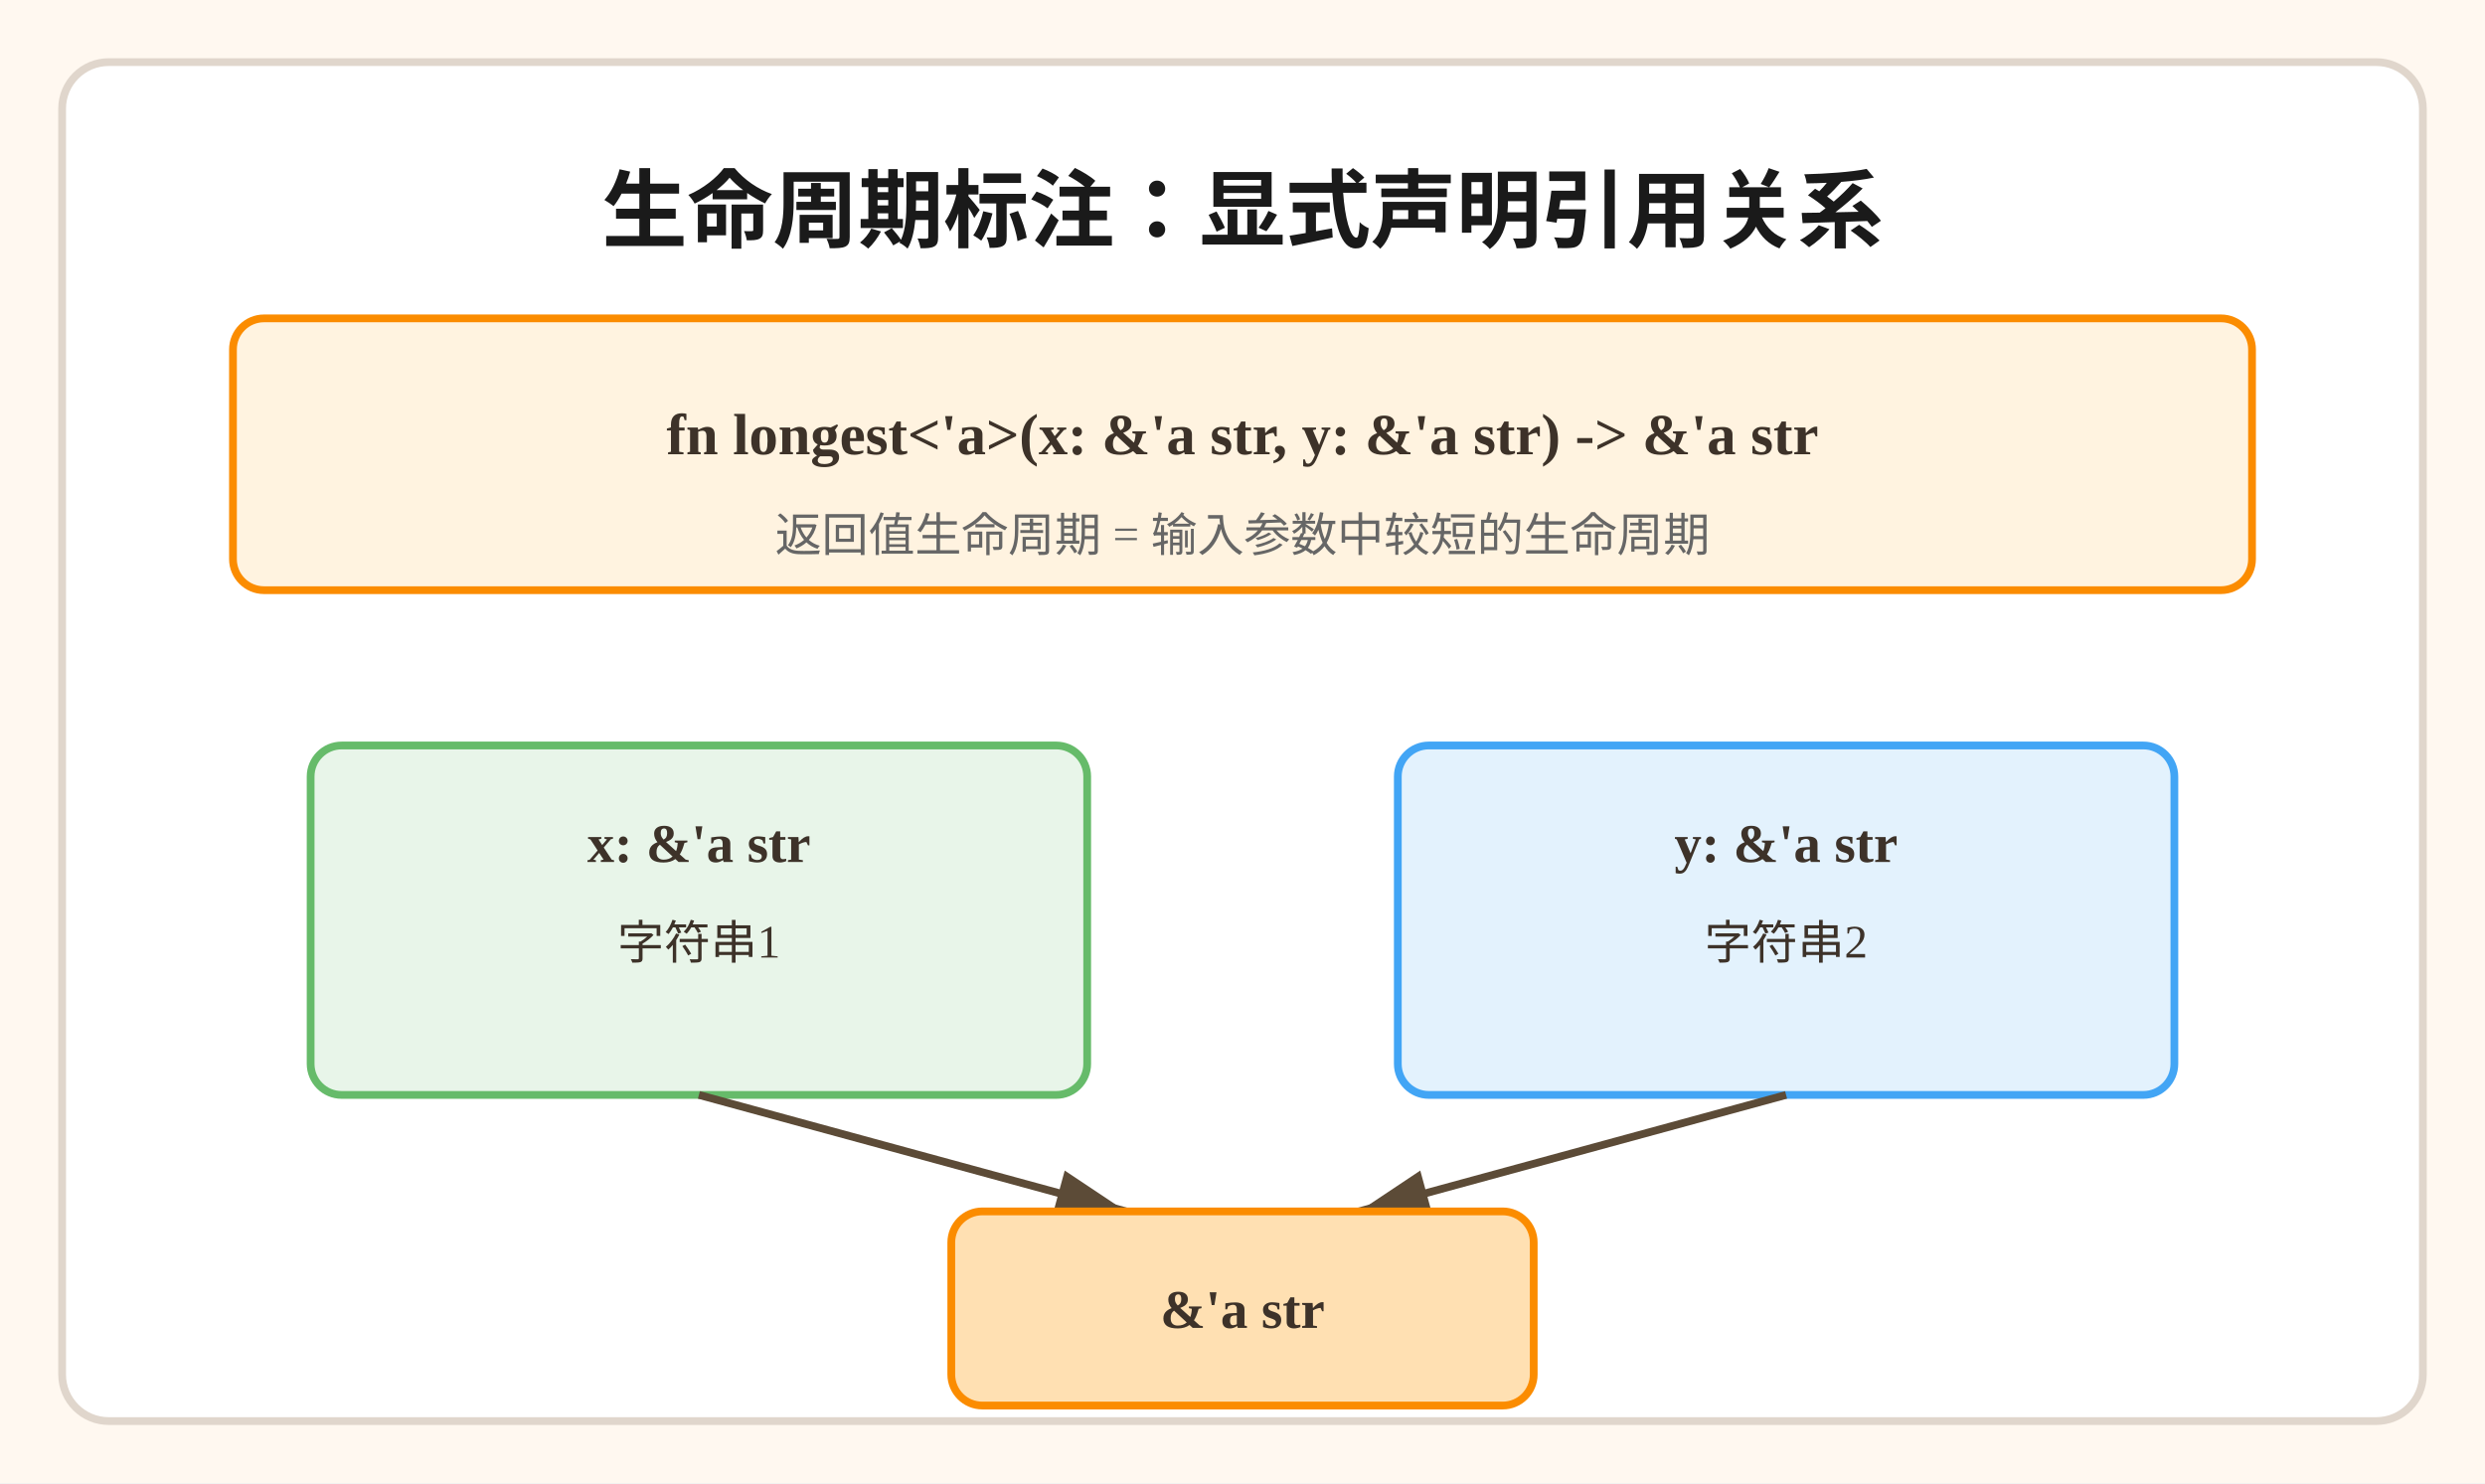
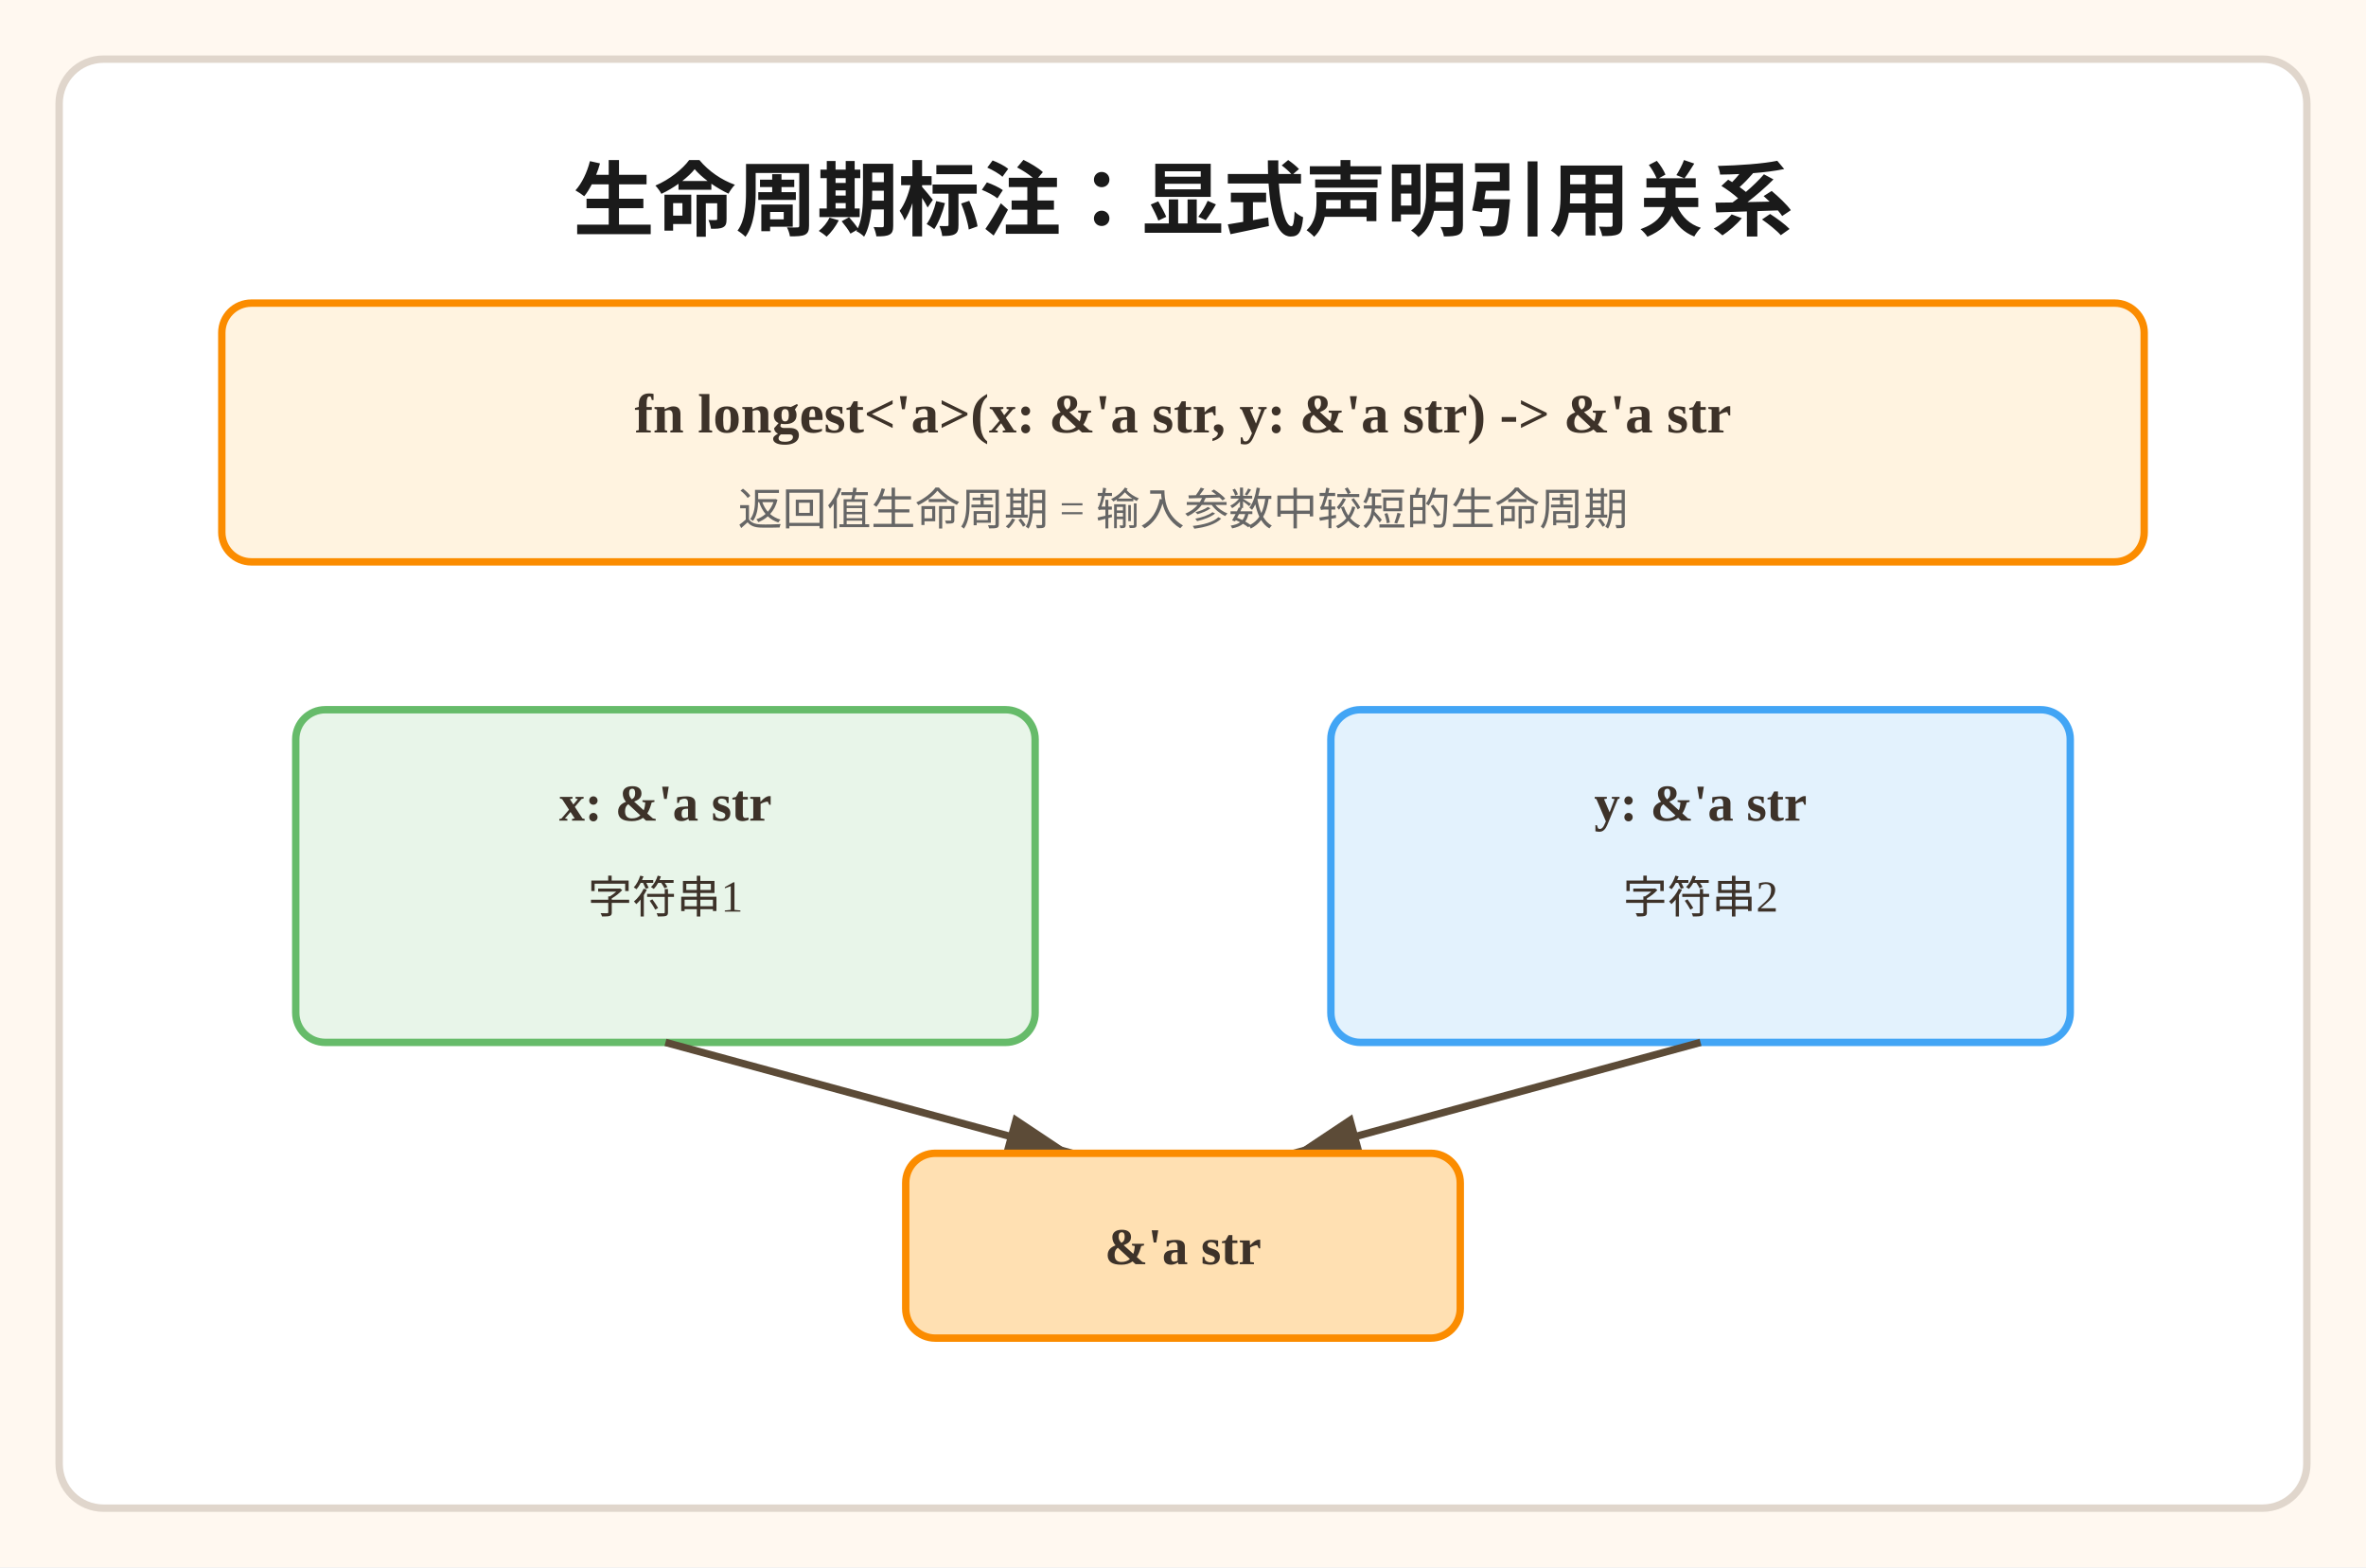
- <svg xmlns="http://www.w3.org/2000/svg" width="640" height="382" viewBox="0 0 640 382">
+ <svg xmlns="http://www.w3.org/2000/svg" width="640" height="424" viewBox="0 0 640 424">
  <defs>
    <style>
      .bg { fill: #fff8f0; }
      .card { fill: #ffffff; stroke: #e0d6cc; stroke-width: 2; }
      .title { font: bold 22px system-ui, -apple-system, sans-serif; fill: #1a1a1a; }
      .text { font: 15px system-ui, -apple-system, sans-serif; fill: #2a2a2a; }
      .code { font: 14px "SF Mono", Menlo, monospace; fill: #3a2a1a; }
      .label { font: 13px system-ui, -apple-system, sans-serif; fill: #5a5a5a; }
      .arrow { stroke: #7a6a5a; stroke-width: 2; fill: none; marker-end: url(#arrowhead); }
      .highlight { fill: #ffeacc; stroke: #ffaa55; stroke-width: 2; }
      .box { fill: #e8f4ff; stroke: #3399ff; stroke-width: 2; }
      .box2 { fill: #f0ffe8; stroke: #66bb33; stroke-width: 2; }
      .box3 { fill: #fff0f5; stroke: #dd5599; stroke-width: 2; }
    </style>
    <marker id="arrowhead" markerWidth="10" markerHeight="7" refX="9" refY="3.5" orient="auto">
      <polygon points="0 0, 10 3.5, 0 7" fill="#7a6a5a" />
    </marker>
    <marker id="arrow" markerWidth="10" markerHeight="10" refX="9" refY="3" orient="auto" markerUnits="strokeWidth">
      <path d="M0,0 L0,6 L9,3 z" fill="#5c4b37" />
    </marker>
  </defs>
-   <rect width="640" height="382" class="bg" />
-   <rect x="16" y="16" width="608" height="350" rx="12" class="card" />
+   <rect width="640" height="424" class="bg" />
+   <rect x="16" y="16" width="608" height="392" rx="12" class="card" />
  <text x="320" y="62" text-anchor="middle" class="title">生命周期标注：显式声明引用关系</text>
  <rect x="60" y="82" width="520" height="70" fill="#fff3e0" stroke="#fb8c00" stroke-width="2" rx="8" />
  <text x="320" y="117" font-size="15" font-weight="bold" fill="#3d3229" text-anchor="middle">fn longest&lt;'a&gt;(x: &amp;'a str, y: &amp;'a str) -&gt; &amp;'a str</text>
  <text x="320" y="142" font-size="12" font-weight="normal" fill="#666" text-anchor="middle">返回值生命周期 = 输入参数中较短的生命周期</text>
  <rect x="80" y="192" width="200" height="90" fill="#e8f5e9" stroke="#66bb6a" stroke-width="2" rx="8" />
  <text x="180" y="222" font-size="14" font-weight="bold" fill="#3d3229" text-anchor="middle">x: &amp;'a str</text>
  <text x="180" y="247" font-size="12" font-weight="normal" fill="#3d3229" text-anchor="middle">字符串1</text>
  <rect x="360" y="192" width="200" height="90" fill="#e3f2fd" stroke="#42a5f5" stroke-width="2" rx="8" />
  <text x="460" y="222" font-size="14" font-weight="bold" fill="#3d3229" text-anchor="middle">y: &amp;'a str</text>
  <text x="460" y="247" font-size="12" font-weight="normal" fill="#3d3229" text-anchor="middle">字符串2</text>
  <line x1="180" y1="282" x2="290" y2="312" stroke="#5c4b37" stroke-width="2" marker-end="url(#arrow)" />
  <line x1="460" y1="282" x2="350" y2="312" stroke="#5c4b37" stroke-width="2" marker-end="url(#arrow)" />
  <rect x="245" y="312" width="150" height="50" fill="#ffe0b2" stroke="#fb8c00" stroke-width="2" rx="8" />
  <text x="320" y="342" font-size="14" font-weight="bold" fill="#3d3229" text-anchor="middle">&amp;'a str</text>
</svg>
